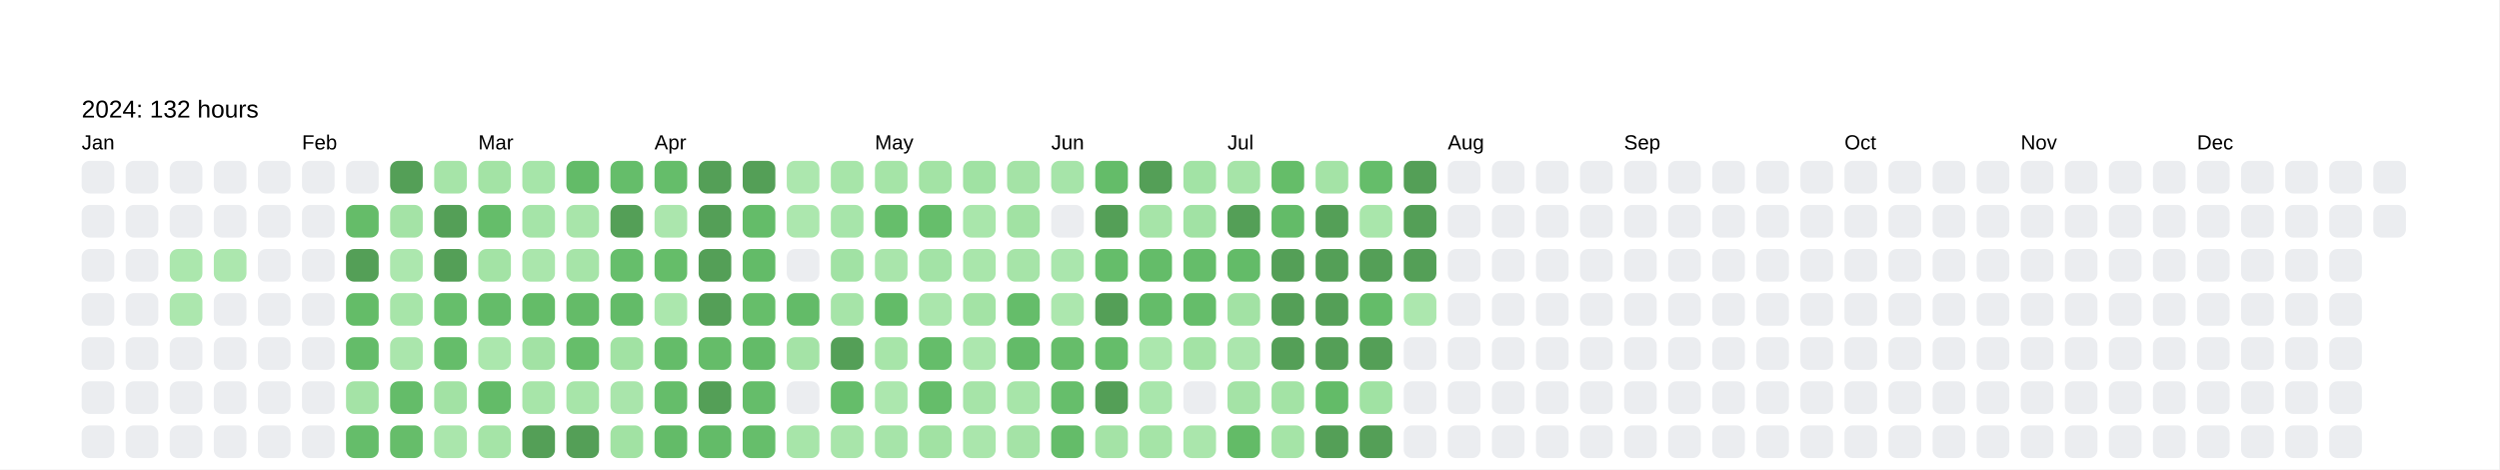
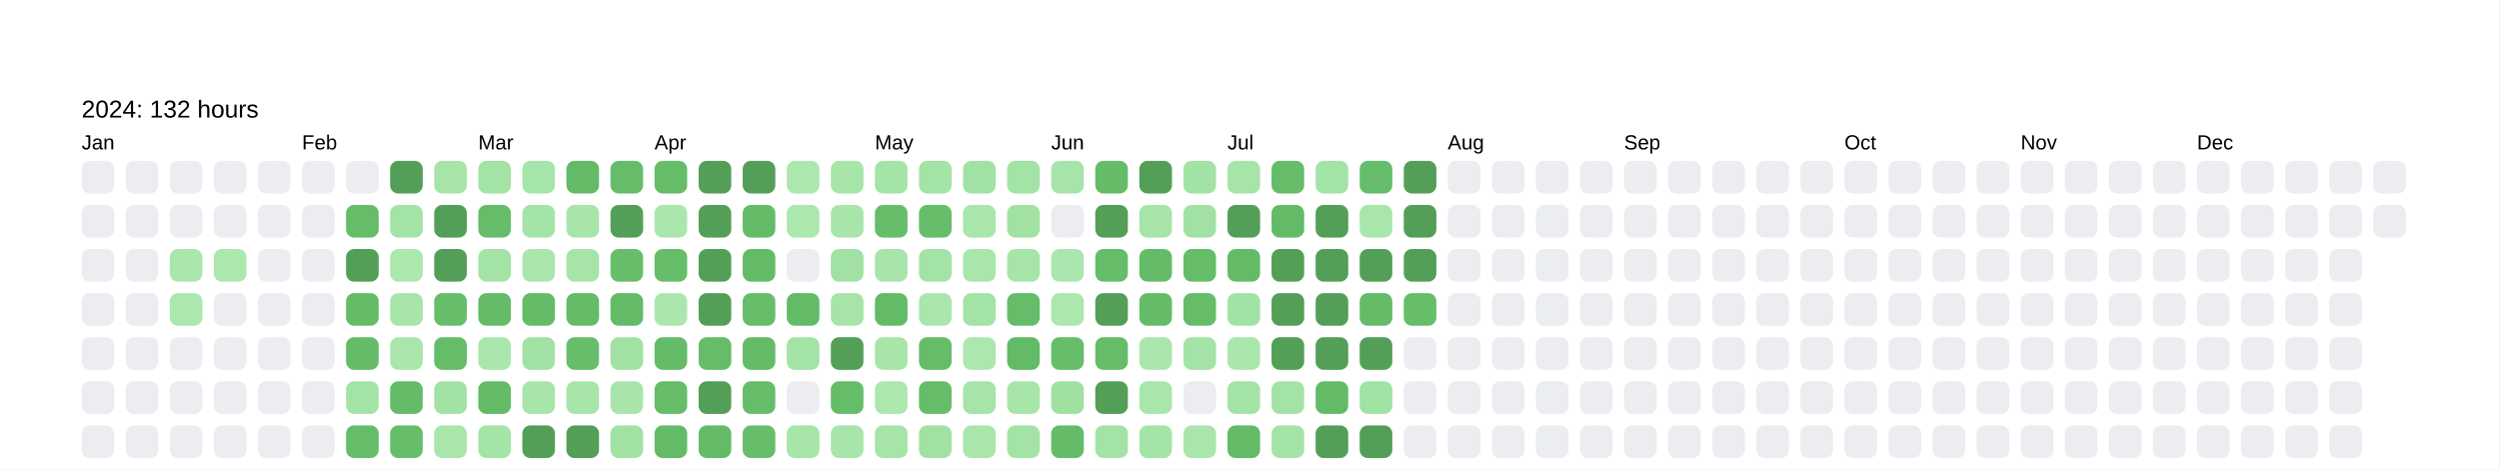
<svg xmlns="http://www.w3.org/2000/svg" baseProfile="full" height="57.5mm" version="1.1" viewBox="0,0,306.2,57.5" width="306.2mm">
  <defs />
  <rect fill="#FFFFFF" height="57.5" width="306.2" x="0" y="0" />
  <text fill="#000000" style="font-size:6px; font-family:Arial; font-weight:bold;" x="10" y="10" />
  <text fill="#000000" style="font-size:3px; font-family:Arial;" x="10" y="14.4">2024: 132 hours</text>
  <text fill="#000000" style="font-size:2.5px; font-family:Arial" x="10" y="18.3">Jan</text>
  <rect fill="#EBEDF0" height="4" rx="1" ry="1" width="4" x="10" y="19.7" />
  <rect fill="#EBEDF0" height="4" rx="1" ry="1" width="4" x="10" y="25.1" />
  <rect fill="#EBEDF0" height="4" rx="1" ry="1" width="4" x="10" y="30.5" />
  <rect fill="#EBEDF0" height="4" rx="1" ry="1" width="4" x="10" y="35.9" />
  <rect fill="#EBEDF0" height="4" rx="1" ry="1" width="4" x="10" y="41.3" />
  <rect fill="#EBEDF0" height="4" rx="1" ry="1" width="4" x="10" y="46.7" />
  <rect fill="#EBEDF0" height="4" rx="1" ry="1" width="4" x="10" y="52.1" />
  <rect fill="#EBEDF0" height="4" rx="1" ry="1" width="4" x="15.4" y="19.7" />
  <rect fill="#EBEDF0" height="4" rx="1" ry="1" width="4" x="15.4" y="25.1" />
  <rect fill="#EBEDF0" height="4" rx="1" ry="1" width="4" x="15.4" y="30.5" />
  <rect fill="#EBEDF0" height="4" rx="1" ry="1" width="4" x="15.4" y="35.9" />
  <rect fill="#EBEDF0" height="4" rx="1" ry="1" width="4" x="15.4" y="41.3" />
  <rect fill="#EBEDF0" height="4" rx="1" ry="1" width="4" x="15.4" y="46.7" />
  <rect fill="#EBEDF0" height="4" rx="1" ry="1" width="4" x="15.4" y="52.1" />
  <rect fill="#EBEDF0" height="4" rx="1" ry="1" width="4" x="20.8" y="19.7" />
  <rect fill="#EBEDF0" height="4" rx="1" ry="1" width="4" x="20.8" y="25.1" />
  <rect fill="#abe7ad" height="4" rx="1" ry="1" width="4" x="20.8" y="30.5" />
  <rect fill="#ace7ae" height="4" rx="1" ry="1" width="4" x="20.8" y="35.9" />
  <rect fill="#EBEDF0" height="4" rx="1" ry="1" width="4" x="20.8" y="41.3" />
  <rect fill="#EBEDF0" height="4" rx="1" ry="1" width="4" x="20.8" y="46.7" />
  <rect fill="#EBEDF0" height="4" rx="1" ry="1" width="4" x="20.8" y="52.1" />
  <rect fill="#EBEDF0" height="4" rx="1" ry="1" width="4" x="26.2" y="19.7" />
  <rect fill="#EBEDF0" height="4" rx="1" ry="1" width="4" x="26.2" y="25.1" />
  <rect fill="#ace7ae" height="4" rx="1" ry="1" width="4" x="26.2" y="30.5" />
  <rect fill="#EBEDF0" height="4" rx="1" ry="1" width="4" x="26.2" y="35.9" />
  <rect fill="#EBEDF0" height="4" rx="1" ry="1" width="4" x="26.2" y="41.3" />
  <rect fill="#EBEDF0" height="4" rx="1" ry="1" width="4" x="26.2" y="46.7" />
  <rect fill="#EBEDF0" height="4" rx="1" ry="1" width="4" x="26.2" y="52.1" />
  <rect fill="#EBEDF0" height="4" rx="1" ry="1" width="4" x="31.6" y="19.7" />
  <rect fill="#EBEDF0" height="4" rx="1" ry="1" width="4" x="31.6" y="25.1" />
  <rect fill="#EBEDF0" height="4" rx="1" ry="1" width="4" x="31.6" y="30.5" />
  <rect fill="#EBEDF0" height="4" rx="1" ry="1" width="4" x="31.6" y="35.9" />
  <rect fill="#EBEDF0" height="4" rx="1" ry="1" width="4" x="31.6" y="41.3" />
  <rect fill="#EBEDF0" height="4" rx="1" ry="1" width="4" x="31.6" y="46.7" />
  <rect fill="#EBEDF0" height="4" rx="1" ry="1" width="4" x="31.6" y="52.1" />
  <text fill="#000000" style="font-size:2.5px; font-family:Arial" x="37.0" y="18.3">Feb</text>
  <rect fill="#EBEDF0" height="4" rx="1" ry="1" width="4" x="37.0" y="19.7" />
  <rect fill="#EBEDF0" height="4" rx="1" ry="1" width="4" x="37.0" y="25.1" />
  <rect fill="#EBEDF0" height="4" rx="1" ry="1" width="4" x="37.0" y="30.5" />
  <rect fill="#EBEDF0" height="4" rx="1" ry="1" width="4" x="37.0" y="35.9" />
  <rect fill="#EBEDF0" height="4" rx="1" ry="1" width="4" x="37.0" y="41.3" />
  <rect fill="#EBEDF0" height="4" rx="1" ry="1" width="4" x="37.0" y="46.7" />
  <rect fill="#EBEDF0" height="4" rx="1" ry="1" width="4" x="37.0" y="52.1" />
  <rect fill="#EBEDF0" height="4" rx="1" ry="1" width="4" x="42.4" y="19.7" />
  <rect fill="#65bc69" height="4" rx="1" ry="1" width="4" x="42.4" y="25.1" />
  <rect fill="#549F57" height="4" rx="1" ry="1" width="4" x="42.4" y="30.5" />
  <rect fill="#64bc68" height="4" rx="1" ry="1" width="4" x="42.4" y="35.9" />
  <rect fill="#64bc69" height="4" rx="1" ry="1" width="4" x="42.4" y="41.3" />
  <rect fill="#a4e3a6" height="4" rx="1" ry="1" width="4" x="42.4" y="46.7" />
  <rect fill="#65bd6a" height="4" rx="1" ry="1" width="4" x="42.4" y="52.1" />
  <rect fill="#549F57" height="4" rx="1" ry="1" width="4" x="47.8" y="19.7" />
  <rect fill="#a4e3a6" height="4" rx="1" ry="1" width="4" x="47.8" y="25.1" />
  <rect fill="#ace7ae" height="4" rx="1" ry="1" width="4" x="47.8" y="30.5" />
  <rect fill="#a7e5a9" height="4" rx="1" ry="1" width="4" x="47.8" y="35.9" />
  <rect fill="#aae6ac" height="4" rx="1" ry="1" width="4" x="47.8" y="41.3" />
  <rect fill="#64bc69" height="4" rx="1" ry="1" width="4" x="47.8" y="46.7" />
  <rect fill="#66bd6a" height="4" rx="1" ry="1" width="4" x="47.8" y="52.1" />
  <rect fill="#a6e4a8" height="4" rx="1" ry="1" width="4" x="53.2" y="19.7" />
  <rect fill="#549F57" height="4" rx="1" ry="1" width="4" x="53.2" y="25.1" />
  <rect fill="#549F57" height="4" rx="1" ry="1" width="4" x="53.2" y="30.5" />
  <rect fill="#66be6b" height="4" rx="1" ry="1" width="4" x="53.2" y="35.9" />
  <rect fill="#65bd6a" height="4" rx="1" ry="1" width="4" x="53.2" y="41.3" />
  <rect fill="#a2e2a4" height="4" rx="1" ry="1" width="4" x="53.2" y="46.7" />
  <rect fill="#aae6ac" height="4" rx="1" ry="1" width="4" x="53.2" y="52.1" />
  <text fill="#000000" style="font-size:2.5px; font-family:Arial" x="58.6" y="18.3">Mar</text>
  <rect fill="#a3e3a5" height="4" rx="1" ry="1" width="4" x="58.6" y="19.7" />
  <rect fill="#65bd6a" height="4" rx="1" ry="1" width="4" x="58.6" y="25.1" />
  <rect fill="#a3e3a5" height="4" rx="1" ry="1" width="4" x="58.6" y="30.5" />
  <rect fill="#64bc69" height="4" rx="1" ry="1" width="4" x="58.6" y="35.9" />
  <rect fill="#abe7ad" height="4" rx="1" ry="1" width="4" x="58.6" y="41.3" />
  <rect fill="#63bb68" height="4" rx="1" ry="1" width="4" x="58.6" y="46.7" />
  <rect fill="#a5e4a7" height="4" rx="1" ry="1" width="4" x="58.6" y="52.1" />
  <rect fill="#a6e5a9" height="4" rx="1" ry="1" width="4" x="64" y="19.7" />
  <rect fill="#a5e4a8" height="4" rx="1" ry="1" width="4" x="64" y="25.1" />
  <rect fill="#aae6ac" height="4" rx="1" ry="1" width="4" x="64" y="30.5" />
  <rect fill="#64bc68" height="4" rx="1" ry="1" width="4" x="64" y="35.9" />
  <rect fill="#a2e2a4" height="4" rx="1" ry="1" width="4" x="64" y="41.3" />
  <rect fill="#a7e5a9" height="4" rx="1" ry="1" width="4" x="64" y="46.7" />
  <rect fill="#549F57" height="4" rx="1" ry="1" width="4" x="64" y="52.1" />
  <rect fill="#63bb68" height="4" rx="1" ry="1" width="4" x="69.4" y="19.7" />
  <rect fill="#a8e5aa" height="4" rx="1" ry="1" width="4" x="69.4" y="25.1" />
  <rect fill="#a6e4a8" height="4" rx="1" ry="1" width="4" x="69.4" y="30.5" />
  <rect fill="#64bb68" height="4" rx="1" ry="1" width="4" x="69.4" y="35.9" />
  <rect fill="#66be6a" height="4" rx="1" ry="1" width="4" x="69.4" y="41.3" />
  <rect fill="#a7e5a9" height="4" rx="1" ry="1" width="4" x="69.4" y="46.7" />
  <rect fill="#549F57" height="4" rx="1" ry="1" width="4" x="69.4" y="52.1" />
  <rect fill="#65bd6a" height="4" rx="1" ry="1" width="4" x="74.8" y="19.7" />
  <rect fill="#549F57" height="4" rx="1" ry="1" width="4" x="74.8" y="25.1" />
  <rect fill="#66be6b" height="4" rx="1" ry="1" width="4" x="74.8" y="30.5" />
  <rect fill="#63bb68" height="4" rx="1" ry="1" width="4" x="74.8" y="35.9" />
  <rect fill="#a1e2a3" height="4" rx="1" ry="1" width="4" x="74.8" y="41.3" />
  <rect fill="#a9e5ab" height="4" rx="1" ry="1" width="4" x="74.8" y="46.7" />
  <rect fill="#a1e2a3" height="4" rx="1" ry="1" width="4" x="74.8" y="52.1" />
  <text fill="#000000" style="font-size:2.5px; font-family:Arial" x="80.2" y="18.3">Apr</text>
  <rect fill="#65bd6a" height="4" rx="1" ry="1" width="4" x="80.2" y="19.7" />
  <rect fill="#abe6ad" height="4" rx="1" ry="1" width="4" x="80.2" y="25.1" />
  <rect fill="#65bd69" height="4" rx="1" ry="1" width="4" x="80.2" y="30.5" />
  <rect fill="#abe7ad" height="4" rx="1" ry="1" width="4" x="80.2" y="35.9" />
  <rect fill="#64bc69" height="4" rx="1" ry="1" width="4" x="80.2" y="41.3" />
  <rect fill="#65bd6a" height="4" rx="1" ry="1" width="4" x="80.2" y="46.7" />
  <rect fill="#63bb68" height="4" rx="1" ry="1" width="4" x="80.2" y="52.1" />
  <rect fill="#549F57" height="4" rx="1" ry="1" width="4" x="85.6" y="19.7" />
  <rect fill="#549F57" height="4" rx="1" ry="1" width="4" x="85.6" y="25.1" />
  <rect fill="#549F57" height="4" rx="1" ry="1" width="4" x="85.6" y="30.5" />
  <rect fill="#549F57" height="4" rx="1" ry="1" width="4" x="85.6" y="35.9" />
  <rect fill="#65bc69" height="4" rx="1" ry="1" width="4" x="85.6" y="41.3" />
  <rect fill="#549F57" height="4" rx="1" ry="1" width="4" x="85.6" y="46.7" />
  <rect fill="#63bb68" height="4" rx="1" ry="1" width="4" x="85.6" y="52.1" />
  <rect fill="#549F57" height="4" rx="1" ry="1" width="4" x="91" y="19.7" />
  <rect fill="#64bc69" height="4" rx="1" ry="1" width="4" x="91" y="25.1" />
  <rect fill="#63bb68" height="4" rx="1" ry="1" width="4" x="91" y="30.5" />
  <rect fill="#66be6a" height="4" rx="1" ry="1" width="4" x="91" y="35.9" />
  <rect fill="#63bb68" height="4" rx="1" ry="1" width="4" x="91" y="41.3" />
  <rect fill="#65bd6a" height="4" rx="1" ry="1" width="4" x="91" y="46.7" />
  <rect fill="#66be6b" height="4" rx="1" ry="1" width="4" x="91" y="52.1" />
  <rect fill="#ace7ae" height="4" rx="1" ry="1" width="4" x="96.4" y="19.7" />
  <rect fill="#ace7ae" height="4" rx="1" ry="1" width="4" x="96.4" y="25.1" />
  <rect fill="#EBEDF0" height="4" rx="1" ry="1" width="4" x="96.4" y="30.5" />
  <rect fill="#63bb68" height="4" rx="1" ry="1" width="4" x="96.4" y="35.9" />
  <rect fill="#a4e3a6" height="4" rx="1" ry="1" width="4" x="96.4" y="41.3" />
  <rect fill="#EBEDF0" height="4" rx="1" ry="1" width="4" x="96.4" y="46.7" />
  <rect fill="#a7e5a9" height="4" rx="1" ry="1" width="4" x="96.4" y="52.1" />
  <rect fill="#a7e5a9" height="4" rx="1" ry="1" width="4" x="101.8" y="19.7" />
  <rect fill="#a7e5aa" height="4" rx="1" ry="1" width="4" x="101.8" y="25.1" />
  <rect fill="#a1e2a4" height="4" rx="1" ry="1" width="4" x="101.8" y="30.5" />
  <rect fill="#a6e4a8" height="4" rx="1" ry="1" width="4" x="101.8" y="35.9" />
  <rect fill="#549F57" height="4" rx="1" ry="1" width="4" x="101.8" y="41.3" />
  <rect fill="#65bd6a" height="4" rx="1" ry="1" width="4" x="101.8" y="46.7" />
  <rect fill="#a8e5aa" height="4" rx="1" ry="1" width="4" x="101.8" y="52.1" />
  <text fill="#000000" style="font-size:2.5px; font-family:Arial" x="107.2" y="18.3">May</text>
  <rect fill="#a5e4a7" height="4" rx="1" ry="1" width="4" x="107.2" y="19.7" />
  <rect fill="#66be6b" height="4" rx="1" ry="1" width="4" x="107.2" y="25.1" />
  <rect fill="#a9e5ab" height="4" rx="1" ry="1" width="4" x="107.2" y="30.5" />
  <rect fill="#63bb68" height="4" rx="1" ry="1" width="4" x="107.2" y="35.9" />
  <rect fill="#a7e5a9" height="4" rx="1" ry="1" width="4" x="107.2" y="41.3" />
  <rect fill="#ace7ae" height="4" rx="1" ry="1" width="4" x="107.2" y="46.7" />
  <rect fill="#a6e4a9" height="4" rx="1" ry="1" width="4" x="107.2" y="52.1" />
  <rect fill="#a3e3a5" height="4" rx="1" ry="1" width="4" x="112.6" y="19.7" />
  <rect fill="#66be6b" height="4" rx="1" ry="1" width="4" x="112.6" y="25.1" />
  <rect fill="#a3e3a6" height="4" rx="1" ry="1" width="4" x="112.6" y="30.5" />
  <rect fill="#aae6ac" height="4" rx="1" ry="1" width="4" x="112.6" y="35.9" />
  <rect fill="#65bd6a" height="4" rx="1" ry="1" width="4" x="112.6" y="41.3" />
  <rect fill="#65bd6a" height="4" rx="1" ry="1" width="4" x="112.6" y="46.7" />
  <rect fill="#a1e2a3" height="4" rx="1" ry="1" width="4" x="112.6" y="52.1" />
  <rect fill="#a0e2a3" height="4" rx="1" ry="1" width="4" x="118" y="19.7" />
  <rect fill="#a9e6ab" height="4" rx="1" ry="1" width="4" x="118" y="25.1" />
  <rect fill="#a9e6ab" height="4" rx="1" ry="1" width="4" x="118" y="30.5" />
  <rect fill="#a3e3a5" height="4" rx="1" ry="1" width="4" x="118" y="35.9" />
  <rect fill="#ace7ae" height="4" rx="1" ry="1" width="4" x="118" y="41.3" />
  <rect fill="#a6e4a8" height="4" rx="1" ry="1" width="4" x="118" y="46.7" />
  <rect fill="#aae6ac" height="4" rx="1" ry="1" width="4" x="118" y="52.1" />
  <rect fill="#a4e3a6" height="4" rx="1" ry="1" width="4" x="123.4" y="19.7" />
  <rect fill="#a1e2a3" height="4" rx="1" ry="1" width="4" x="123.4" y="25.1" />
  <rect fill="#a6e4a8" height="4" rx="1" ry="1" width="4" x="123.4" y="30.5" />
  <rect fill="#65bd6a" height="4" rx="1" ry="1" width="4" x="123.4" y="35.9" />
  <rect fill="#63bb68" height="4" rx="1" ry="1" width="4" x="123.4" y="41.3" />
  <rect fill="#a7e5a9" height="4" rx="1" ry="1" width="4" x="123.4" y="46.7" />
  <rect fill="#a4e3a6" height="4" rx="1" ry="1" width="4" x="123.4" y="52.1" />
  <text fill="#000000" style="font-size:2.5px; font-family:Arial" x="128.8" y="18.3">Jun</text>
  <rect fill="#a6e4a9" height="4" rx="1" ry="1" width="4" x="128.8" y="19.7" />
  <rect fill="#EBEDF0" height="4" rx="1" ry="1" width="4" x="128.8" y="25.1" />
  <rect fill="#aae6ad" height="4" rx="1" ry="1" width="4" x="128.8" y="30.5" />
  <rect fill="#ace7ae" height="4" rx="1" ry="1" width="4" x="128.8" y="35.9" />
  <rect fill="#66bd6a" height="4" rx="1" ry="1" width="4" x="128.8" y="41.3" />
-   <rect fill="#66be6b" height="4" rx="1" ry="1" width="4" x="128.8" y="46.7" />
+   <rect fill="#a0e1a2" height="4" rx="1" ry="1" width="4" x="128.8" y="46.7" />
  <rect fill="#64bc69" height="4" rx="1" ry="1" width="4" x="128.8" y="52.1" />
  <rect fill="#64bc69" height="4" rx="1" ry="1" width="4" x="134.2" y="19.7" />
  <rect fill="#549F57" height="4" rx="1" ry="1" width="4" x="134.2" y="25.1" />
  <rect fill="#65bd6a" height="4" rx="1" ry="1" width="4" x="134.2" y="30.5" />
  <rect fill="#549F57" height="4" rx="1" ry="1" width="4" x="134.2" y="35.9" />
  <rect fill="#65bd6a" height="4" rx="1" ry="1" width="4" x="134.2" y="41.3" />
  <rect fill="#549F57" height="4" rx="1" ry="1" width="4" x="134.2" y="46.7" />
  <rect fill="#a4e3a6" height="4" rx="1" ry="1" width="4" x="134.2" y="52.1" />
  <rect fill="#549F57" height="4" rx="1" ry="1" width="4" x="139.6" y="19.7" />
  <rect fill="#a6e4a8" height="4" rx="1" ry="1" width="4" x="139.6" y="25.1" />
  <rect fill="#64bc69" height="4" rx="1" ry="1" width="4" x="139.6" y="30.5" />
  <rect fill="#64bc69" height="4" rx="1" ry="1" width="4" x="139.6" y="35.9" />
  <rect fill="#abe7ad" height="4" rx="1" ry="1" width="4" x="139.6" y="41.3" />
  <rect fill="#a9e6ac" height="4" rx="1" ry="1" width="4" x="139.6" y="46.7" />
  <rect fill="#a5e4a7" height="4" rx="1" ry="1" width="4" x="139.6" y="52.1" />
  <rect fill="#a2e3a5" height="4" rx="1" ry="1" width="4" x="145" y="19.7" />
  <rect fill="#a1e2a4" height="4" rx="1" ry="1" width="4" x="145" y="25.1" />
  <rect fill="#65bd6a" height="4" rx="1" ry="1" width="4" x="145" y="30.5" />
  <rect fill="#65bd6a" height="4" rx="1" ry="1" width="4" x="145" y="35.9" />
  <rect fill="#a3e3a5" height="4" rx="1" ry="1" width="4" x="145" y="41.3" />
  <rect fill="#EBEDF0" height="4" rx="1" ry="1" width="4" x="145" y="46.7" />
  <rect fill="#aae6ac" height="4" rx="1" ry="1" width="4" x="145" y="52.1" />
  <text fill="#000000" style="font-size:2.5px; font-family:Arial" x="150.4" y="18.3">Jul</text>
  <rect fill="#a6e4a8" height="4" rx="1" ry="1" width="4" x="150.4" y="19.7" />
  <rect fill="#549F57" height="4" rx="1" ry="1" width="4" x="150.4" y="25.1" />
  <rect fill="#63bb68" height="4" rx="1" ry="1" width="4" x="150.4" y="30.5" />
  <rect fill="#a2e2a4" height="4" rx="1" ry="1" width="4" x="150.4" y="35.9" />
  <rect fill="#abe6ad" height="4" rx="1" ry="1" width="4" x="150.4" y="41.3" />
  <rect fill="#a4e3a6" height="4" rx="1" ry="1" width="4" x="150.4" y="46.7" />
  <rect fill="#63bb67" height="4" rx="1" ry="1" width="4" x="150.4" y="52.1" />
  <rect fill="#65bd69" height="4" rx="1" ry="1" width="4" x="155.8" y="19.7" />
  <rect fill="#63bb68" height="4" rx="1" ry="1" width="4" x="155.8" y="25.1" />
  <rect fill="#549F57" height="4" rx="1" ry="1" width="4" x="155.8" y="30.5" />
  <rect fill="#549F57" height="4" rx="1" ry="1" width="4" x="155.8" y="35.9" />
  <rect fill="#549F57" height="4" rx="1" ry="1" width="4" x="155.8" y="41.3" />
  <rect fill="#a3e3a5" height="4" rx="1" ry="1" width="4" x="155.8" y="46.7" />
  <rect fill="#a5e4a7" height="4" rx="1" ry="1" width="4" x="155.8" y="52.1" />
  <rect fill="#a4e3a6" height="4" rx="1" ry="1" width="4" x="161.2" y="19.7" />
  <rect fill="#549F57" height="4" rx="1" ry="1" width="4" x="161.2" y="25.1" />
  <rect fill="#549F57" height="4" rx="1" ry="1" width="4" x="161.2" y="30.5" />
  <rect fill="#549F57" height="4" rx="1" ry="1" width="4" x="161.2" y="35.9" />
  <rect fill="#549F57" height="4" rx="1" ry="1" width="4" x="161.2" y="41.3" />
  <rect fill="#63bb68" height="4" rx="1" ry="1" width="4" x="161.2" y="46.7" />
  <rect fill="#549F57" height="4" rx="1" ry="1" width="4" x="161.2" y="52.1" />
  <rect fill="#65bd6a" height="4" rx="1" ry="1" width="4" x="166.6" y="19.7" />
  <rect fill="#a9e6ab" height="4" rx="1" ry="1" width="4" x="166.6" y="25.1" />
  <rect fill="#549F57" height="4" rx="1" ry="1" width="4" x="166.6" y="30.5" />
  <rect fill="#64bc69" height="4" rx="1" ry="1" width="4" x="166.6" y="35.9" />
  <rect fill="#549F57" height="4" rx="1" ry="1" width="4" x="166.6" y="41.3" />
  <rect fill="#a0e2a3" height="4" rx="1" ry="1" width="4" x="166.6" y="46.7" />
  <rect fill="#549F57" height="4" rx="1" ry="1" width="4" x="166.6" y="52.1" />
  <rect fill="#549F57" height="4" rx="1" ry="1" width="4" x="172" y="19.7" />
  <rect fill="#549F57" height="4" rx="1" ry="1" width="4" x="172" y="25.1" />
  <rect fill="#549F57" height="4" rx="1" ry="1" width="4" x="172" y="30.5" />
-   <rect fill="#ace7ae" height="4" rx="1" ry="1" width="4" x="172" y="35.9" />
+   <rect fill="#66be6b" height="4" rx="1" ry="1" width="4" x="172" y="35.9" />
  <rect fill="#EBEDF0" height="4" rx="1" ry="1" width="4" x="172" y="41.3" />
  <rect fill="#EBEDF0" height="4" rx="1" ry="1" width="4" x="172" y="46.7" />
  <rect fill="#EBEDF0" height="4" rx="1" ry="1" width="4" x="172" y="52.1" />
  <text fill="#000000" style="font-size:2.5px; font-family:Arial" x="177.4" y="18.3">Aug</text>
  <rect fill="#EBEDF0" height="4" rx="1" ry="1" width="4" x="177.4" y="19.7" />
  <rect fill="#EBEDF0" height="4" rx="1" ry="1" width="4" x="177.4" y="25.1" />
  <rect fill="#EBEDF0" height="4" rx="1" ry="1" width="4" x="177.4" y="30.5" />
  <rect fill="#EBEDF0" height="4" rx="1" ry="1" width="4" x="177.4" y="35.9" />
  <rect fill="#EBEDF0" height="4" rx="1" ry="1" width="4" x="177.4" y="41.3" />
  <rect fill="#EBEDF0" height="4" rx="1" ry="1" width="4" x="177.4" y="46.7" />
  <rect fill="#EBEDF0" height="4" rx="1" ry="1" width="4" x="177.4" y="52.1" />
  <rect fill="#EBEDF0" height="4" rx="1" ry="1" width="4" x="182.8" y="19.7" />
  <rect fill="#EBEDF0" height="4" rx="1" ry="1" width="4" x="182.8" y="25.1" />
  <rect fill="#EBEDF0" height="4" rx="1" ry="1" width="4" x="182.8" y="30.5" />
  <rect fill="#EBEDF0" height="4" rx="1" ry="1" width="4" x="182.8" y="35.9" />
  <rect fill="#EBEDF0" height="4" rx="1" ry="1" width="4" x="182.8" y="41.3" />
  <rect fill="#EBEDF0" height="4" rx="1" ry="1" width="4" x="182.8" y="46.7" />
  <rect fill="#EBEDF0" height="4" rx="1" ry="1" width="4" x="182.8" y="52.1" />
  <rect fill="#EBEDF0" height="4" rx="1" ry="1" width="4" x="188.2" y="19.7" />
  <rect fill="#EBEDF0" height="4" rx="1" ry="1" width="4" x="188.2" y="25.1" />
  <rect fill="#EBEDF0" height="4" rx="1" ry="1" width="4" x="188.2" y="30.5" />
  <rect fill="#EBEDF0" height="4" rx="1" ry="1" width="4" x="188.2" y="35.9" />
  <rect fill="#EBEDF0" height="4" rx="1" ry="1" width="4" x="188.2" y="41.3" />
  <rect fill="#EBEDF0" height="4" rx="1" ry="1" width="4" x="188.2" y="46.7" />
  <rect fill="#EBEDF0" height="4" rx="1" ry="1" width="4" x="188.2" y="52.1" />
  <rect fill="#EBEDF0" height="4" rx="1" ry="1" width="4" x="193.6" y="19.7" />
  <rect fill="#EBEDF0" height="4" rx="1" ry="1" width="4" x="193.6" y="25.1" />
  <rect fill="#EBEDF0" height="4" rx="1" ry="1" width="4" x="193.6" y="30.5" />
  <rect fill="#EBEDF0" height="4" rx="1" ry="1" width="4" x="193.6" y="35.9" />
  <rect fill="#EBEDF0" height="4" rx="1" ry="1" width="4" x="193.6" y="41.3" />
  <rect fill="#EBEDF0" height="4" rx="1" ry="1" width="4" x="193.6" y="46.7" />
  <rect fill="#EBEDF0" height="4" rx="1" ry="1" width="4" x="193.6" y="52.1" />
  <text fill="#000000" style="font-size:2.5px; font-family:Arial" x="199" y="18.3">Sep</text>
  <rect fill="#EBEDF0" height="4" rx="1" ry="1" width="4" x="199" y="19.7" />
  <rect fill="#EBEDF0" height="4" rx="1" ry="1" width="4" x="199" y="25.1" />
  <rect fill="#EBEDF0" height="4" rx="1" ry="1" width="4" x="199" y="30.5" />
  <rect fill="#EBEDF0" height="4" rx="1" ry="1" width="4" x="199" y="35.9" />
  <rect fill="#EBEDF0" height="4" rx="1" ry="1" width="4" x="199" y="41.3" />
  <rect fill="#EBEDF0" height="4" rx="1" ry="1" width="4" x="199" y="46.7" />
  <rect fill="#EBEDF0" height="4" rx="1" ry="1" width="4" x="199" y="52.1" />
  <rect fill="#EBEDF0" height="4" rx="1" ry="1" width="4" x="204.4" y="19.7" />
  <rect fill="#EBEDF0" height="4" rx="1" ry="1" width="4" x="204.4" y="25.1" />
  <rect fill="#EBEDF0" height="4" rx="1" ry="1" width="4" x="204.4" y="30.5" />
  <rect fill="#EBEDF0" height="4" rx="1" ry="1" width="4" x="204.4" y="35.9" />
  <rect fill="#EBEDF0" height="4" rx="1" ry="1" width="4" x="204.4" y="41.3" />
  <rect fill="#EBEDF0" height="4" rx="1" ry="1" width="4" x="204.4" y="46.7" />
  <rect fill="#EBEDF0" height="4" rx="1" ry="1" width="4" x="204.4" y="52.1" />
  <rect fill="#EBEDF0" height="4" rx="1" ry="1" width="4" x="209.8" y="19.7" />
  <rect fill="#EBEDF0" height="4" rx="1" ry="1" width="4" x="209.8" y="25.1" />
  <rect fill="#EBEDF0" height="4" rx="1" ry="1" width="4" x="209.8" y="30.5" />
  <rect fill="#EBEDF0" height="4" rx="1" ry="1" width="4" x="209.8" y="35.9" />
  <rect fill="#EBEDF0" height="4" rx="1" ry="1" width="4" x="209.8" y="41.3" />
  <rect fill="#EBEDF0" height="4" rx="1" ry="1" width="4" x="209.8" y="46.7" />
  <rect fill="#EBEDF0" height="4" rx="1" ry="1" width="4" x="209.8" y="52.1" />
  <rect fill="#EBEDF0" height="4" rx="1" ry="1" width="4" x="215.2" y="19.7" />
  <rect fill="#EBEDF0" height="4" rx="1" ry="1" width="4" x="215.2" y="25.1" />
  <rect fill="#EBEDF0" height="4" rx="1" ry="1" width="4" x="215.2" y="30.5" />
  <rect fill="#EBEDF0" height="4" rx="1" ry="1" width="4" x="215.2" y="35.9" />
  <rect fill="#EBEDF0" height="4" rx="1" ry="1" width="4" x="215.2" y="41.3" />
  <rect fill="#EBEDF0" height="4" rx="1" ry="1" width="4" x="215.2" y="46.7" />
  <rect fill="#EBEDF0" height="4" rx="1" ry="1" width="4" x="215.2" y="52.1" />
  <rect fill="#EBEDF0" height="4" rx="1" ry="1" width="4" x="220.6" y="19.7" />
  <rect fill="#EBEDF0" height="4" rx="1" ry="1" width="4" x="220.6" y="25.1" />
  <rect fill="#EBEDF0" height="4" rx="1" ry="1" width="4" x="220.6" y="30.5" />
  <rect fill="#EBEDF0" height="4" rx="1" ry="1" width="4" x="220.6" y="35.9" />
  <rect fill="#EBEDF0" height="4" rx="1" ry="1" width="4" x="220.6" y="41.3" />
  <rect fill="#EBEDF0" height="4" rx="1" ry="1" width="4" x="220.6" y="46.7" />
  <rect fill="#EBEDF0" height="4" rx="1" ry="1" width="4" x="220.6" y="52.1" />
  <text fill="#000000" style="font-size:2.5px; font-family:Arial" x="226" y="18.3">Oct</text>
  <rect fill="#EBEDF0" height="4" rx="1" ry="1" width="4" x="226" y="19.7" />
  <rect fill="#EBEDF0" height="4" rx="1" ry="1" width="4" x="226" y="25.1" />
  <rect fill="#EBEDF0" height="4" rx="1" ry="1" width="4" x="226" y="30.5" />
  <rect fill="#EBEDF0" height="4" rx="1" ry="1" width="4" x="226" y="35.9" />
  <rect fill="#EBEDF0" height="4" rx="1" ry="1" width="4" x="226" y="41.3" />
  <rect fill="#EBEDF0" height="4" rx="1" ry="1" width="4" x="226" y="46.7" />
  <rect fill="#EBEDF0" height="4" rx="1" ry="1" width="4" x="226" y="52.1" />
  <rect fill="#EBEDF0" height="4" rx="1" ry="1" width="4" x="231.4" y="19.7" />
  <rect fill="#EBEDF0" height="4" rx="1" ry="1" width="4" x="231.4" y="25.1" />
  <rect fill="#EBEDF0" height="4" rx="1" ry="1" width="4" x="231.4" y="30.5" />
  <rect fill="#EBEDF0" height="4" rx="1" ry="1" width="4" x="231.4" y="35.9" />
  <rect fill="#EBEDF0" height="4" rx="1" ry="1" width="4" x="231.4" y="41.3" />
  <rect fill="#EBEDF0" height="4" rx="1" ry="1" width="4" x="231.4" y="46.7" />
  <rect fill="#EBEDF0" height="4" rx="1" ry="1" width="4" x="231.4" y="52.1" />
  <rect fill="#EBEDF0" height="4" rx="1" ry="1" width="4" x="236.8" y="19.7" />
  <rect fill="#EBEDF0" height="4" rx="1" ry="1" width="4" x="236.8" y="25.1" />
  <rect fill="#EBEDF0" height="4" rx="1" ry="1" width="4" x="236.8" y="30.5" />
  <rect fill="#EBEDF0" height="4" rx="1" ry="1" width="4" x="236.8" y="35.9" />
  <rect fill="#EBEDF0" height="4" rx="1" ry="1" width="4" x="236.8" y="41.3" />
  <rect fill="#EBEDF0" height="4" rx="1" ry="1" width="4" x="236.8" y="46.7" />
  <rect fill="#EBEDF0" height="4" rx="1" ry="1" width="4" x="236.8" y="52.1" />
  <rect fill="#EBEDF0" height="4" rx="1" ry="1" width="4" x="242.2" y="19.7" />
  <rect fill="#EBEDF0" height="4" rx="1" ry="1" width="4" x="242.2" y="25.1" />
  <rect fill="#EBEDF0" height="4" rx="1" ry="1" width="4" x="242.2" y="30.5" />
  <rect fill="#EBEDF0" height="4" rx="1" ry="1" width="4" x="242.2" y="35.9" />
  <rect fill="#EBEDF0" height="4" rx="1" ry="1" width="4" x="242.2" y="41.3" />
  <rect fill="#EBEDF0" height="4" rx="1" ry="1" width="4" x="242.2" y="46.7" />
  <rect fill="#EBEDF0" height="4" rx="1" ry="1" width="4" x="242.2" y="52.1" />
  <text fill="#000000" style="font-size:2.5px; font-family:Arial" x="247.6" y="18.3">Nov</text>
  <rect fill="#EBEDF0" height="4" rx="1" ry="1" width="4" x="247.6" y="19.7" />
  <rect fill="#EBEDF0" height="4" rx="1" ry="1" width="4" x="247.6" y="25.1" />
  <rect fill="#EBEDF0" height="4" rx="1" ry="1" width="4" x="247.6" y="30.5" />
  <rect fill="#EBEDF0" height="4" rx="1" ry="1" width="4" x="247.6" y="35.9" />
  <rect fill="#EBEDF0" height="4" rx="1" ry="1" width="4" x="247.6" y="41.3" />
  <rect fill="#EBEDF0" height="4" rx="1" ry="1" width="4" x="247.6" y="46.7" />
  <rect fill="#EBEDF0" height="4" rx="1" ry="1" width="4" x="247.6" y="52.1" />
  <rect fill="#EBEDF0" height="4" rx="1" ry="1" width="4" x="253" y="19.7" />
  <rect fill="#EBEDF0" height="4" rx="1" ry="1" width="4" x="253" y="25.1" />
  <rect fill="#EBEDF0" height="4" rx="1" ry="1" width="4" x="253" y="30.5" />
  <rect fill="#EBEDF0" height="4" rx="1" ry="1" width="4" x="253" y="35.9" />
  <rect fill="#EBEDF0" height="4" rx="1" ry="1" width="4" x="253" y="41.3" />
  <rect fill="#EBEDF0" height="4" rx="1" ry="1" width="4" x="253" y="46.7" />
  <rect fill="#EBEDF0" height="4" rx="1" ry="1" width="4" x="253" y="52.1" />
  <rect fill="#EBEDF0" height="4" rx="1" ry="1" width="4" x="258.4" y="19.7" />
  <rect fill="#EBEDF0" height="4" rx="1" ry="1" width="4" x="258.4" y="25.1" />
  <rect fill="#EBEDF0" height="4" rx="1" ry="1" width="4" x="258.4" y="30.5" />
  <rect fill="#EBEDF0" height="4" rx="1" ry="1" width="4" x="258.4" y="35.9" />
  <rect fill="#EBEDF0" height="4" rx="1" ry="1" width="4" x="258.4" y="41.3" />
  <rect fill="#EBEDF0" height="4" rx="1" ry="1" width="4" x="258.4" y="46.7" />
  <rect fill="#EBEDF0" height="4" rx="1" ry="1" width="4" x="258.4" y="52.1" />
  <rect fill="#EBEDF0" height="4" rx="1" ry="1" width="4" x="263.8" y="19.7" />
  <rect fill="#EBEDF0" height="4" rx="1" ry="1" width="4" x="263.8" y="25.1" />
  <rect fill="#EBEDF0" height="4" rx="1" ry="1" width="4" x="263.8" y="30.5" />
  <rect fill="#EBEDF0" height="4" rx="1" ry="1" width="4" x="263.8" y="35.9" />
  <rect fill="#EBEDF0" height="4" rx="1" ry="1" width="4" x="263.8" y="41.3" />
  <rect fill="#EBEDF0" height="4" rx="1" ry="1" width="4" x="263.8" y="46.7" />
  <rect fill="#EBEDF0" height="4" rx="1" ry="1" width="4" x="263.8" y="52.1" />
  <text fill="#000000" style="font-size:2.5px; font-family:Arial" x="269.2" y="18.3">Dec</text>
  <rect fill="#EBEDF0" height="4" rx="1" ry="1" width="4" x="269.2" y="19.7" />
  <rect fill="#EBEDF0" height="4" rx="1" ry="1" width="4" x="269.2" y="25.1" />
  <rect fill="#EBEDF0" height="4" rx="1" ry="1" width="4" x="269.2" y="30.5" />
  <rect fill="#EBEDF0" height="4" rx="1" ry="1" width="4" x="269.2" y="35.9" />
  <rect fill="#EBEDF0" height="4" rx="1" ry="1" width="4" x="269.2" y="41.3" />
  <rect fill="#EBEDF0" height="4" rx="1" ry="1" width="4" x="269.2" y="46.7" />
  <rect fill="#EBEDF0" height="4" rx="1" ry="1" width="4" x="269.2" y="52.1" />
  <rect fill="#EBEDF0" height="4" rx="1" ry="1" width="4" x="274.6" y="19.7" />
  <rect fill="#EBEDF0" height="4" rx="1" ry="1" width="4" x="274.6" y="25.1" />
  <rect fill="#EBEDF0" height="4" rx="1" ry="1" width="4" x="274.6" y="30.5" />
  <rect fill="#EBEDF0" height="4" rx="1" ry="1" width="4" x="274.6" y="35.9" />
  <rect fill="#EBEDF0" height="4" rx="1" ry="1" width="4" x="274.6" y="41.3" />
  <rect fill="#EBEDF0" height="4" rx="1" ry="1" width="4" x="274.6" y="46.7" />
  <rect fill="#EBEDF0" height="4" rx="1" ry="1" width="4" x="274.6" y="52.1" />
  <rect fill="#EBEDF0" height="4" rx="1" ry="1" width="4" x="280" y="19.7" />
  <rect fill="#EBEDF0" height="4" rx="1" ry="1" width="4" x="280" y="25.1" />
  <rect fill="#EBEDF0" height="4" rx="1" ry="1" width="4" x="280" y="30.5" />
  <rect fill="#EBEDF0" height="4" rx="1" ry="1" width="4" x="280" y="35.9" />
  <rect fill="#EBEDF0" height="4" rx="1" ry="1" width="4" x="280" y="41.3" />
  <rect fill="#EBEDF0" height="4" rx="1" ry="1" width="4" x="280" y="46.7" />
  <rect fill="#EBEDF0" height="4" rx="1" ry="1" width="4" x="280" y="52.1" />
  <rect fill="#EBEDF0" height="4" rx="1" ry="1" width="4" x="285.4" y="19.7" />
  <rect fill="#EBEDF0" height="4" rx="1" ry="1" width="4" x="285.4" y="25.1" />
  <rect fill="#EBEDF0" height="4" rx="1" ry="1" width="4" x="285.4" y="30.5" />
  <rect fill="#EBEDF0" height="4" rx="1" ry="1" width="4" x="285.4" y="35.9" />
  <rect fill="#EBEDF0" height="4" rx="1" ry="1" width="4" x="285.4" y="41.3" />
  <rect fill="#EBEDF0" height="4" rx="1" ry="1" width="4" x="285.4" y="46.7" />
  <rect fill="#EBEDF0" height="4" rx="1" ry="1" width="4" x="285.4" y="52.1" />
  <rect fill="#EBEDF0" height="4" rx="1" ry="1" width="4" x="290.8" y="19.7" />
  <rect fill="#EBEDF0" height="4" rx="1" ry="1" width="4" x="290.8" y="25.1" />
</svg>
